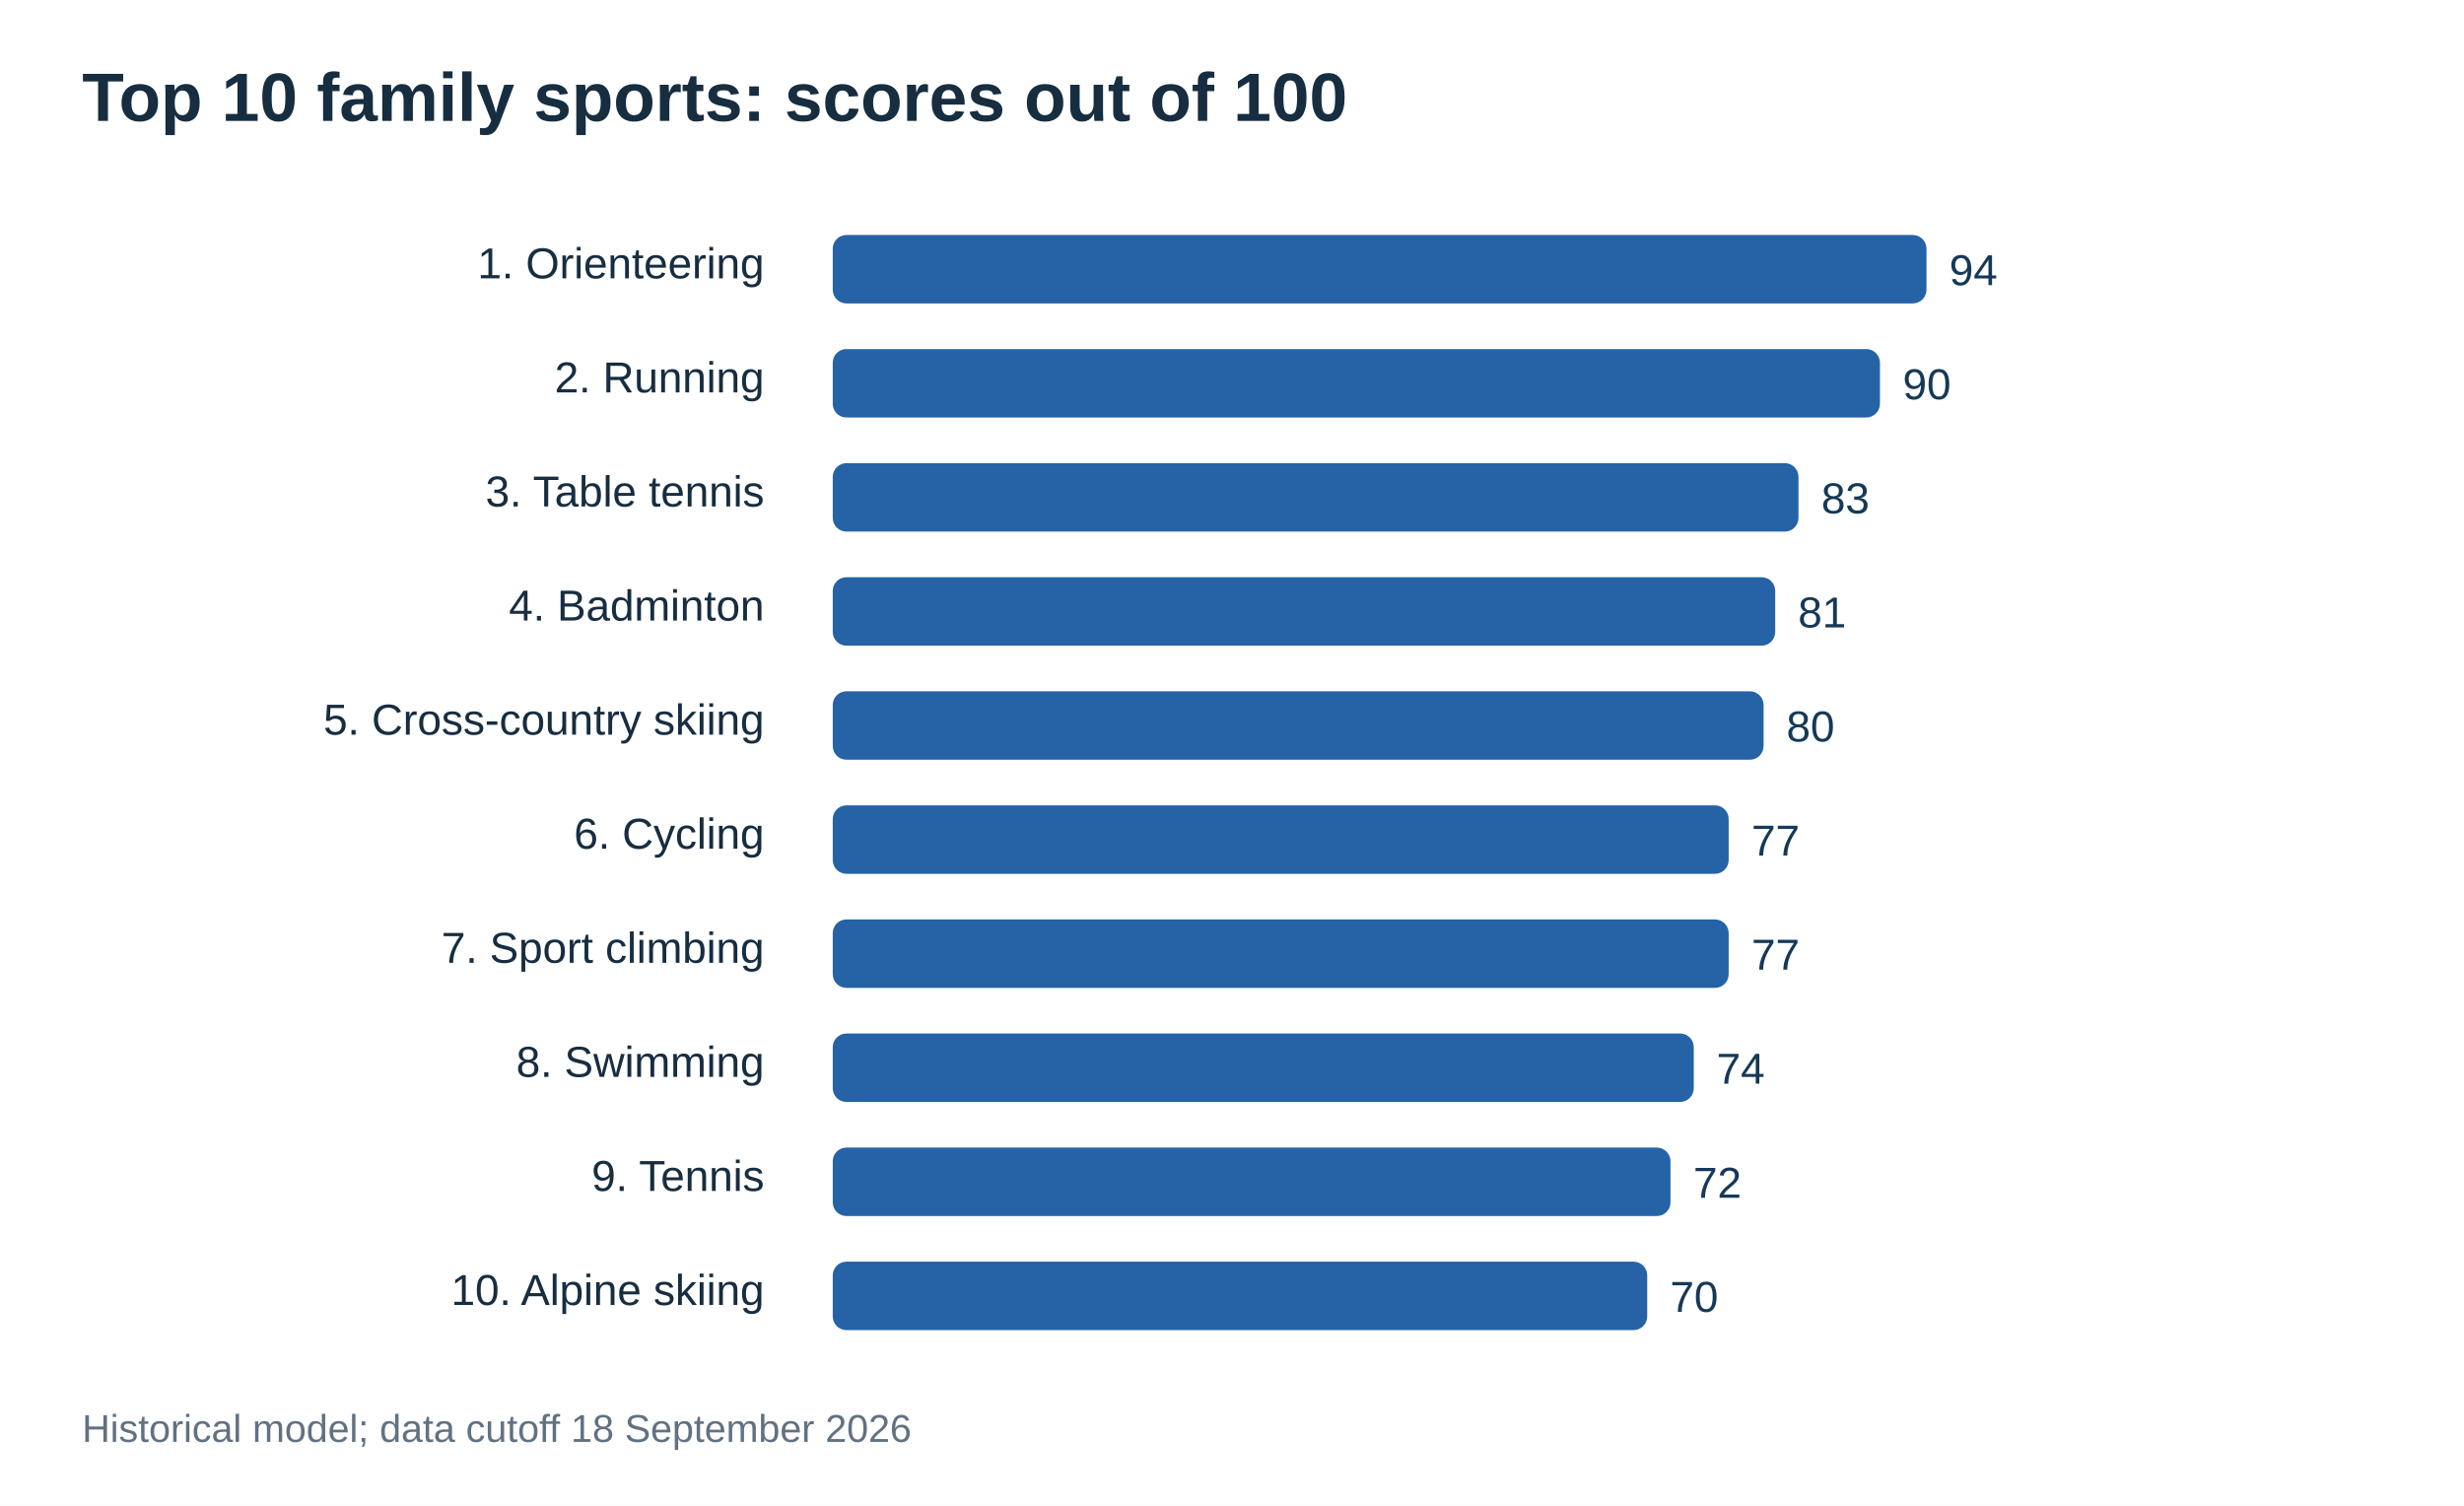
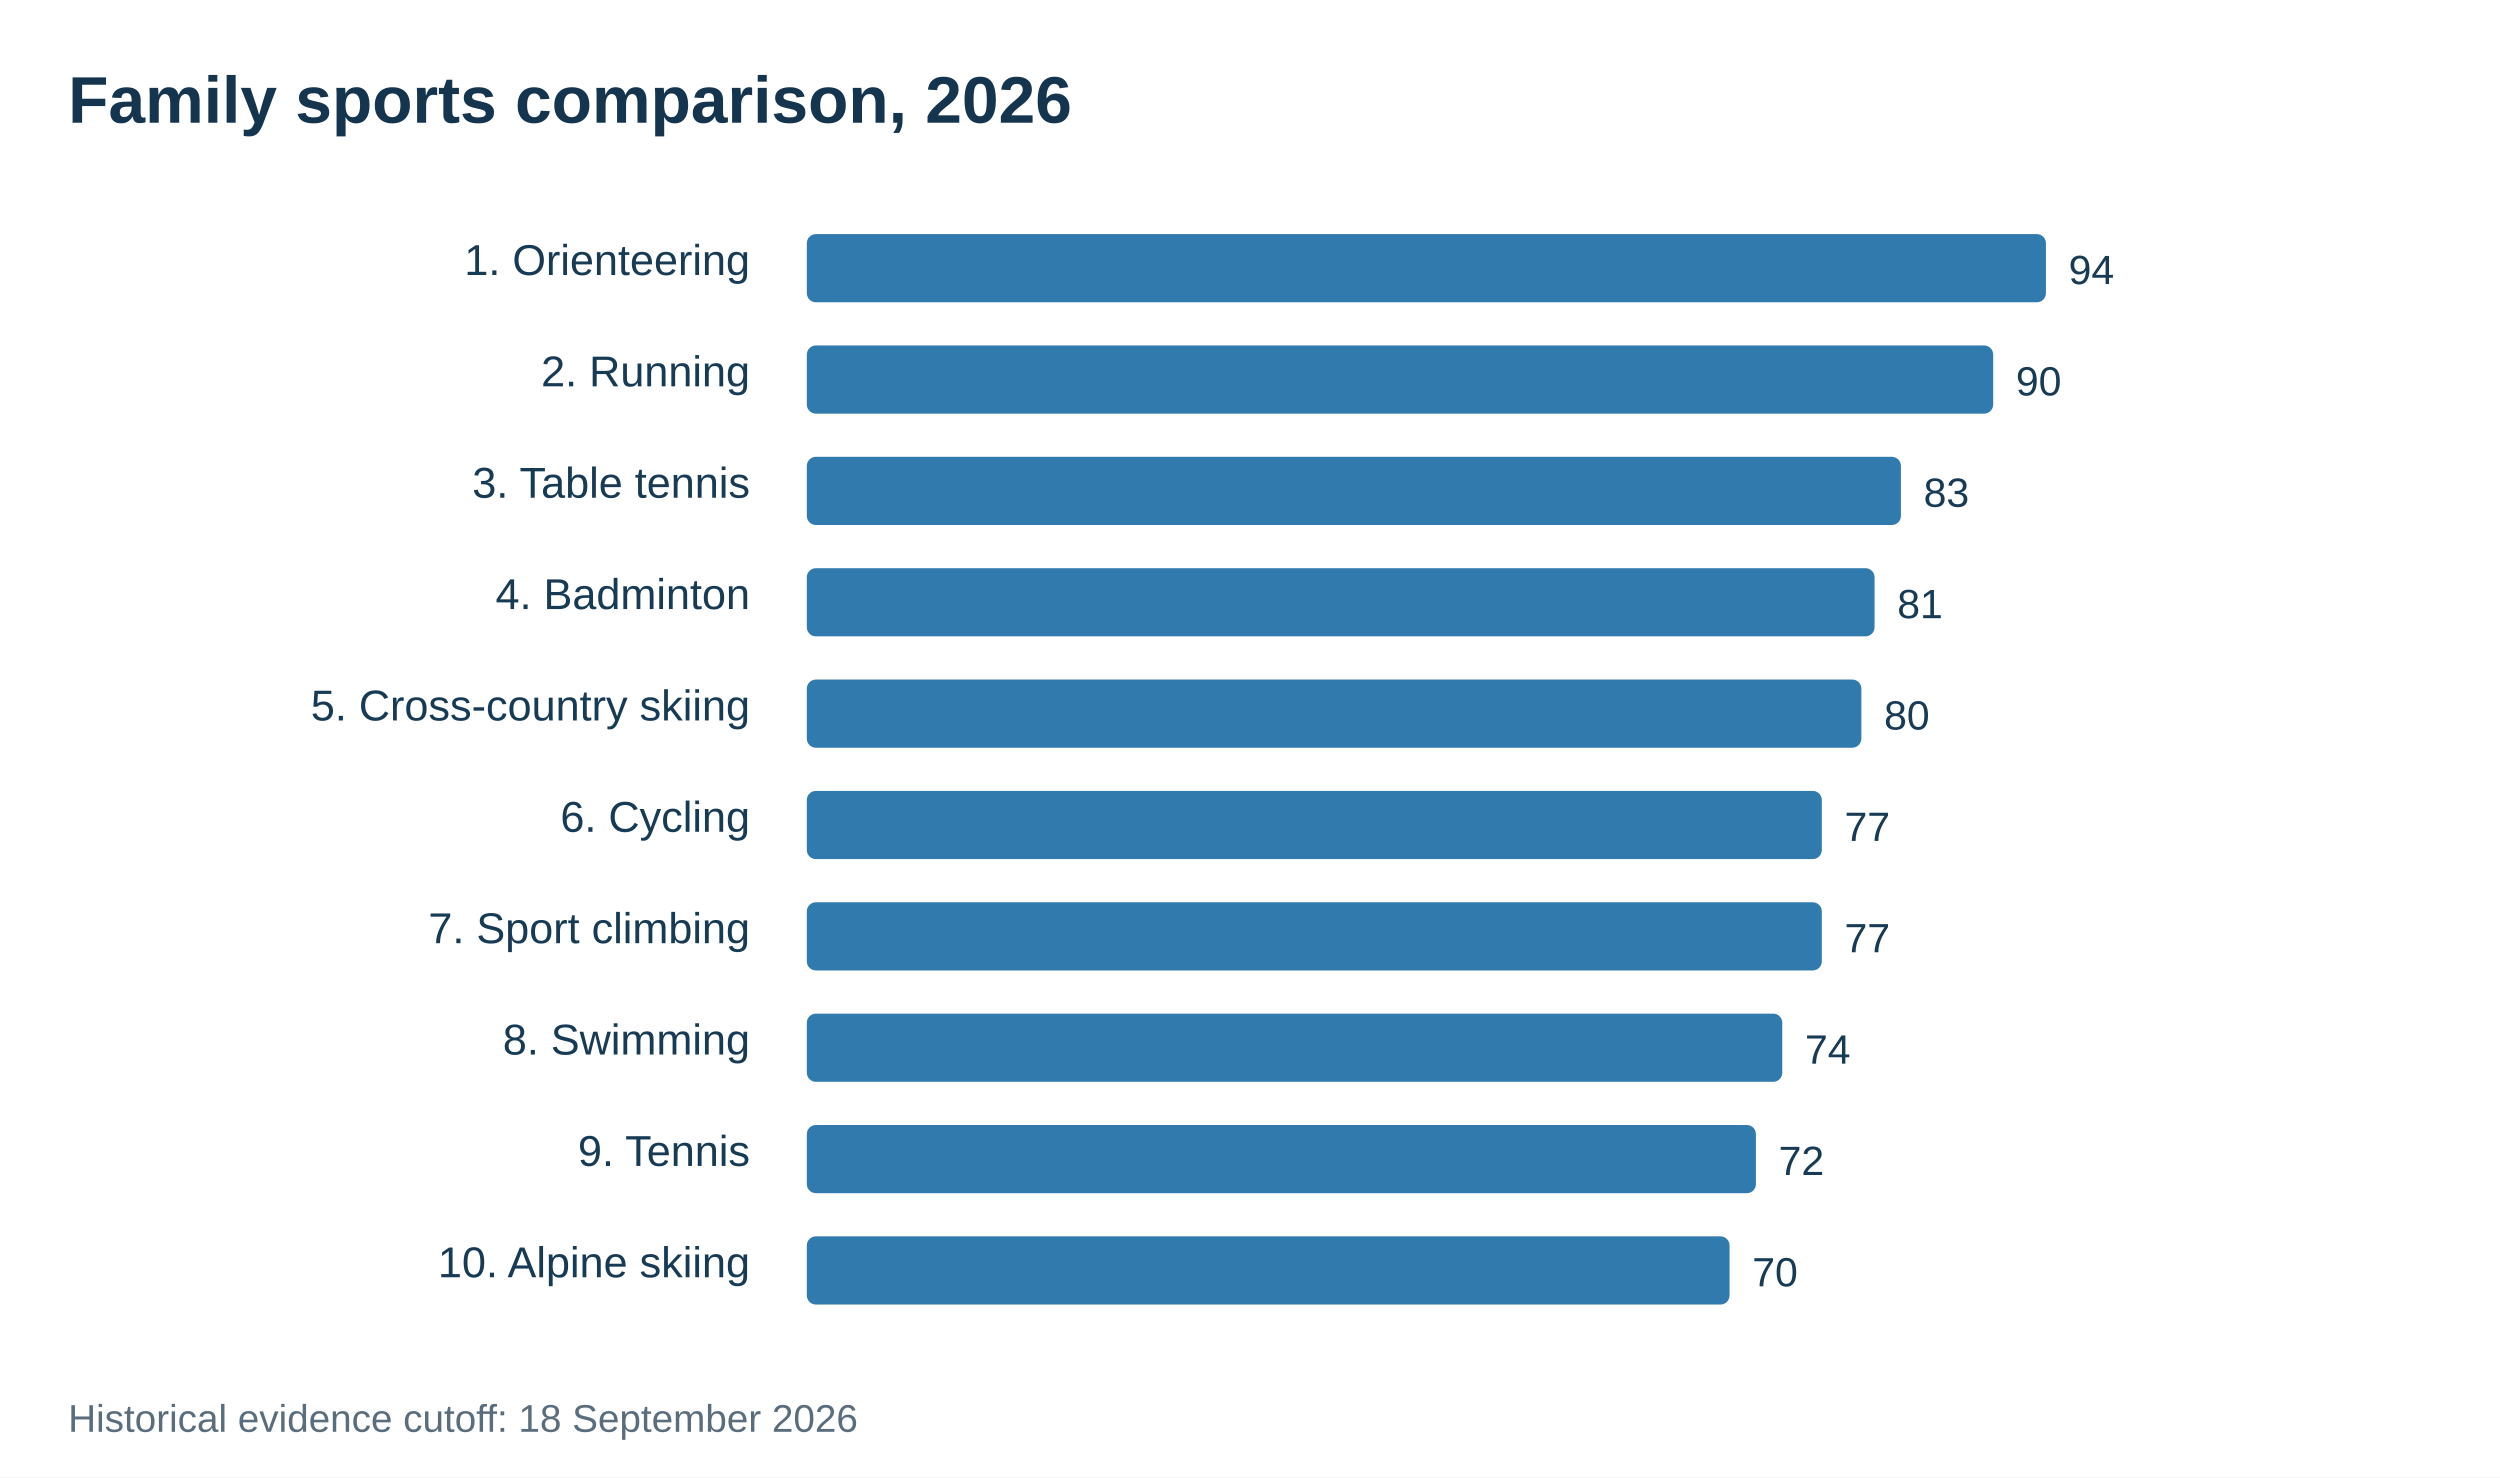
- <svg xmlns="http://www.w3.org/2000/svg" width="1080" height="660" viewBox="0 0 1080 660" role="img">
-   <rect width="1080" height="660" fill="#fff" />
-   <text x="36" y="53" font-size="30" font-family="Arial, sans-serif" font-weight="bold" fill="#172d40">Top 10 family sports: scores out of 100</text>
-   <g font-family="Arial, Noto Sans CJK SC, sans-serif" fill="#172d40">
-     <text x="335" y="122" text-anchor="end" font-size="19">1. Orienteering</text>
-     <rect x="365" y="103" width="479.4" height="30" rx="6" fill="#2563a6" />
-     <text x="854.4" y="125" font-size="19" fill="#153957">94</text>
-     <text x="335" y="172" text-anchor="end" font-size="19">2. Running</text>
-     <rect x="365" y="153" width="459" height="30" rx="6" fill="#2563a6" />
-     <text x="834" y="175" font-size="19" fill="#153957">90</text>
-     <text x="335" y="222" text-anchor="end" font-size="19">3. Table tennis</text>
-     <rect x="365" y="203" width="423.3" height="30" rx="6" fill="#2563a6" />
-     <text x="798.3" y="225" font-size="19" fill="#153957">83</text>
-     <text x="335" y="272" text-anchor="end" font-size="19">4. Badminton</text>
-     <rect x="365" y="253" width="413.1" height="30" rx="6" fill="#2563a6" />
-     <text x="788.1" y="275" font-size="19" fill="#153957">81</text>
-     <text x="335" y="322" text-anchor="end" font-size="19">5. Cross-country skiing</text>
-     <rect x="365" y="303" width="408" height="30" rx="6" fill="#2563a6" />
-     <text x="783" y="325" font-size="19" fill="#153957">80</text>
-     <text x="335" y="372" text-anchor="end" font-size="19">6. Cycling</text>
-     <rect x="365" y="353" width="392.7" height="30" rx="6" fill="#2563a6" />
-     <text x="767.7" y="375" font-size="19" fill="#153957">77</text>
-     <text x="335" y="422" text-anchor="end" font-size="19">7. Sport climbing</text>
-     <rect x="365" y="403" width="392.7" height="30" rx="6" fill="#2563a6" />
-     <text x="767.7" y="425" font-size="19" fill="#153957">77</text>
-     <text x="335" y="472" text-anchor="end" font-size="19">8. Swimming</text>
-     <rect x="365" y="453" width="377.4" height="30" rx="6" fill="#2563a6" />
-     <text x="752.4" y="475" font-size="19" fill="#153957">74</text>
-     <text x="335" y="522" text-anchor="end" font-size="19">9. Tennis</text>
-     <rect x="365" y="503" width="367.2" height="30" rx="6" fill="#2563a6" />
-     <text x="742.2" y="525" font-size="19" fill="#153957">72</text>
-     <text x="335" y="572" text-anchor="end" font-size="19">10. Alpine skiing</text>
-     <rect x="365" y="553" width="357" height="30" rx="6" fill="#2563a6" />
-     <text x="732" y="575" font-size="19" fill="#153957">70</text>
+ <svg xmlns="http://www.w3.org/2000/svg" width="1100" height="650" viewBox="0 0 1100 650" role="img">
+   <rect width="1100" height="650" fill="white" />
+   <text x="30" y="54" font-family="Arial, Noto Sans CJK SC, sans-serif" font-size="29" font-weight="bold" fill="#14354d">Family sports comparison, 2026</text>
+   <g font-family="Arial, Noto Sans CJK SC, sans-serif" fill="#173b54">
+     <text x="330" y="121" text-anchor="end" font-size="19">1. Orienteering</text>
+     <rect x="355" y="103" width="545.2" height="30" rx="4" fill="#307aad" />
+     <text x="910.2" y="125" font-size="18">94</text>
+     <text x="330" y="170" text-anchor="end" font-size="19">2. Running</text>
+     <rect x="355" y="152" width="522" height="30" rx="4" fill="#307aad" />
+     <text x="887" y="174" font-size="18">90</text>
+     <text x="330" y="219" text-anchor="end" font-size="19">3. Table tennis</text>
+     <rect x="355" y="201" width="481.4" height="30" rx="4" fill="#307aad" />
+     <text x="846.4" y="223" font-size="18">83</text>
+     <text x="330" y="268" text-anchor="end" font-size="19">4. Badminton</text>
+     <rect x="355" y="250" width="469.8" height="30" rx="4" fill="#307aad" />
+     <text x="834.8" y="272" font-size="18">81</text>
+     <text x="330" y="317" text-anchor="end" font-size="19">5. Cross-country skiing</text>
+     <rect x="355" y="299" width="464" height="30" rx="4" fill="#307aad" />
+     <text x="829" y="321" font-size="18">80</text>
+     <text x="330" y="366" text-anchor="end" font-size="19">6. Cycling</text>
+     <rect x="355" y="348" width="446.6" height="30" rx="4" fill="#307aad" />
+     <text x="811.6" y="370" font-size="18">77</text>
+     <text x="330" y="415" text-anchor="end" font-size="19">7. Sport climbing</text>
+     <rect x="355" y="397" width="446.6" height="30" rx="4" fill="#307aad" />
+     <text x="811.6" y="419" font-size="18">77</text>
+     <text x="330" y="464" text-anchor="end" font-size="19">8. Swimming</text>
+     <rect x="355" y="446" width="429.2" height="30" rx="4" fill="#307aad" />
+     <text x="794.2" y="468" font-size="18">74</text>
+     <text x="330" y="513" text-anchor="end" font-size="19">9. Tennis</text>
+     <rect x="355" y="495" width="417.6" height="30" rx="4" fill="#307aad" />
+     <text x="782.6" y="517" font-size="18">72</text>
+     <text x="330" y="562" text-anchor="end" font-size="19">10. Alpine skiing</text>
+     <rect x="355" y="544" width="406" height="30" rx="4" fill="#307aad" />
+     <text x="771" y="566" font-size="18">70</text>
  </g>
-   <text x="36" y="632" font-size="17" font-family="Arial, Noto Sans CJK SC, sans-serif" fill="#627181">Historical model; data cutoff 18 September 2026</text>
+   <text x="30" y="630" font-size="17" fill="#5a6d7d" font-family="Arial, Noto Sans CJK SC, sans-serif">Historical evidence cutoff: 18 September 2026</text>
</svg>
